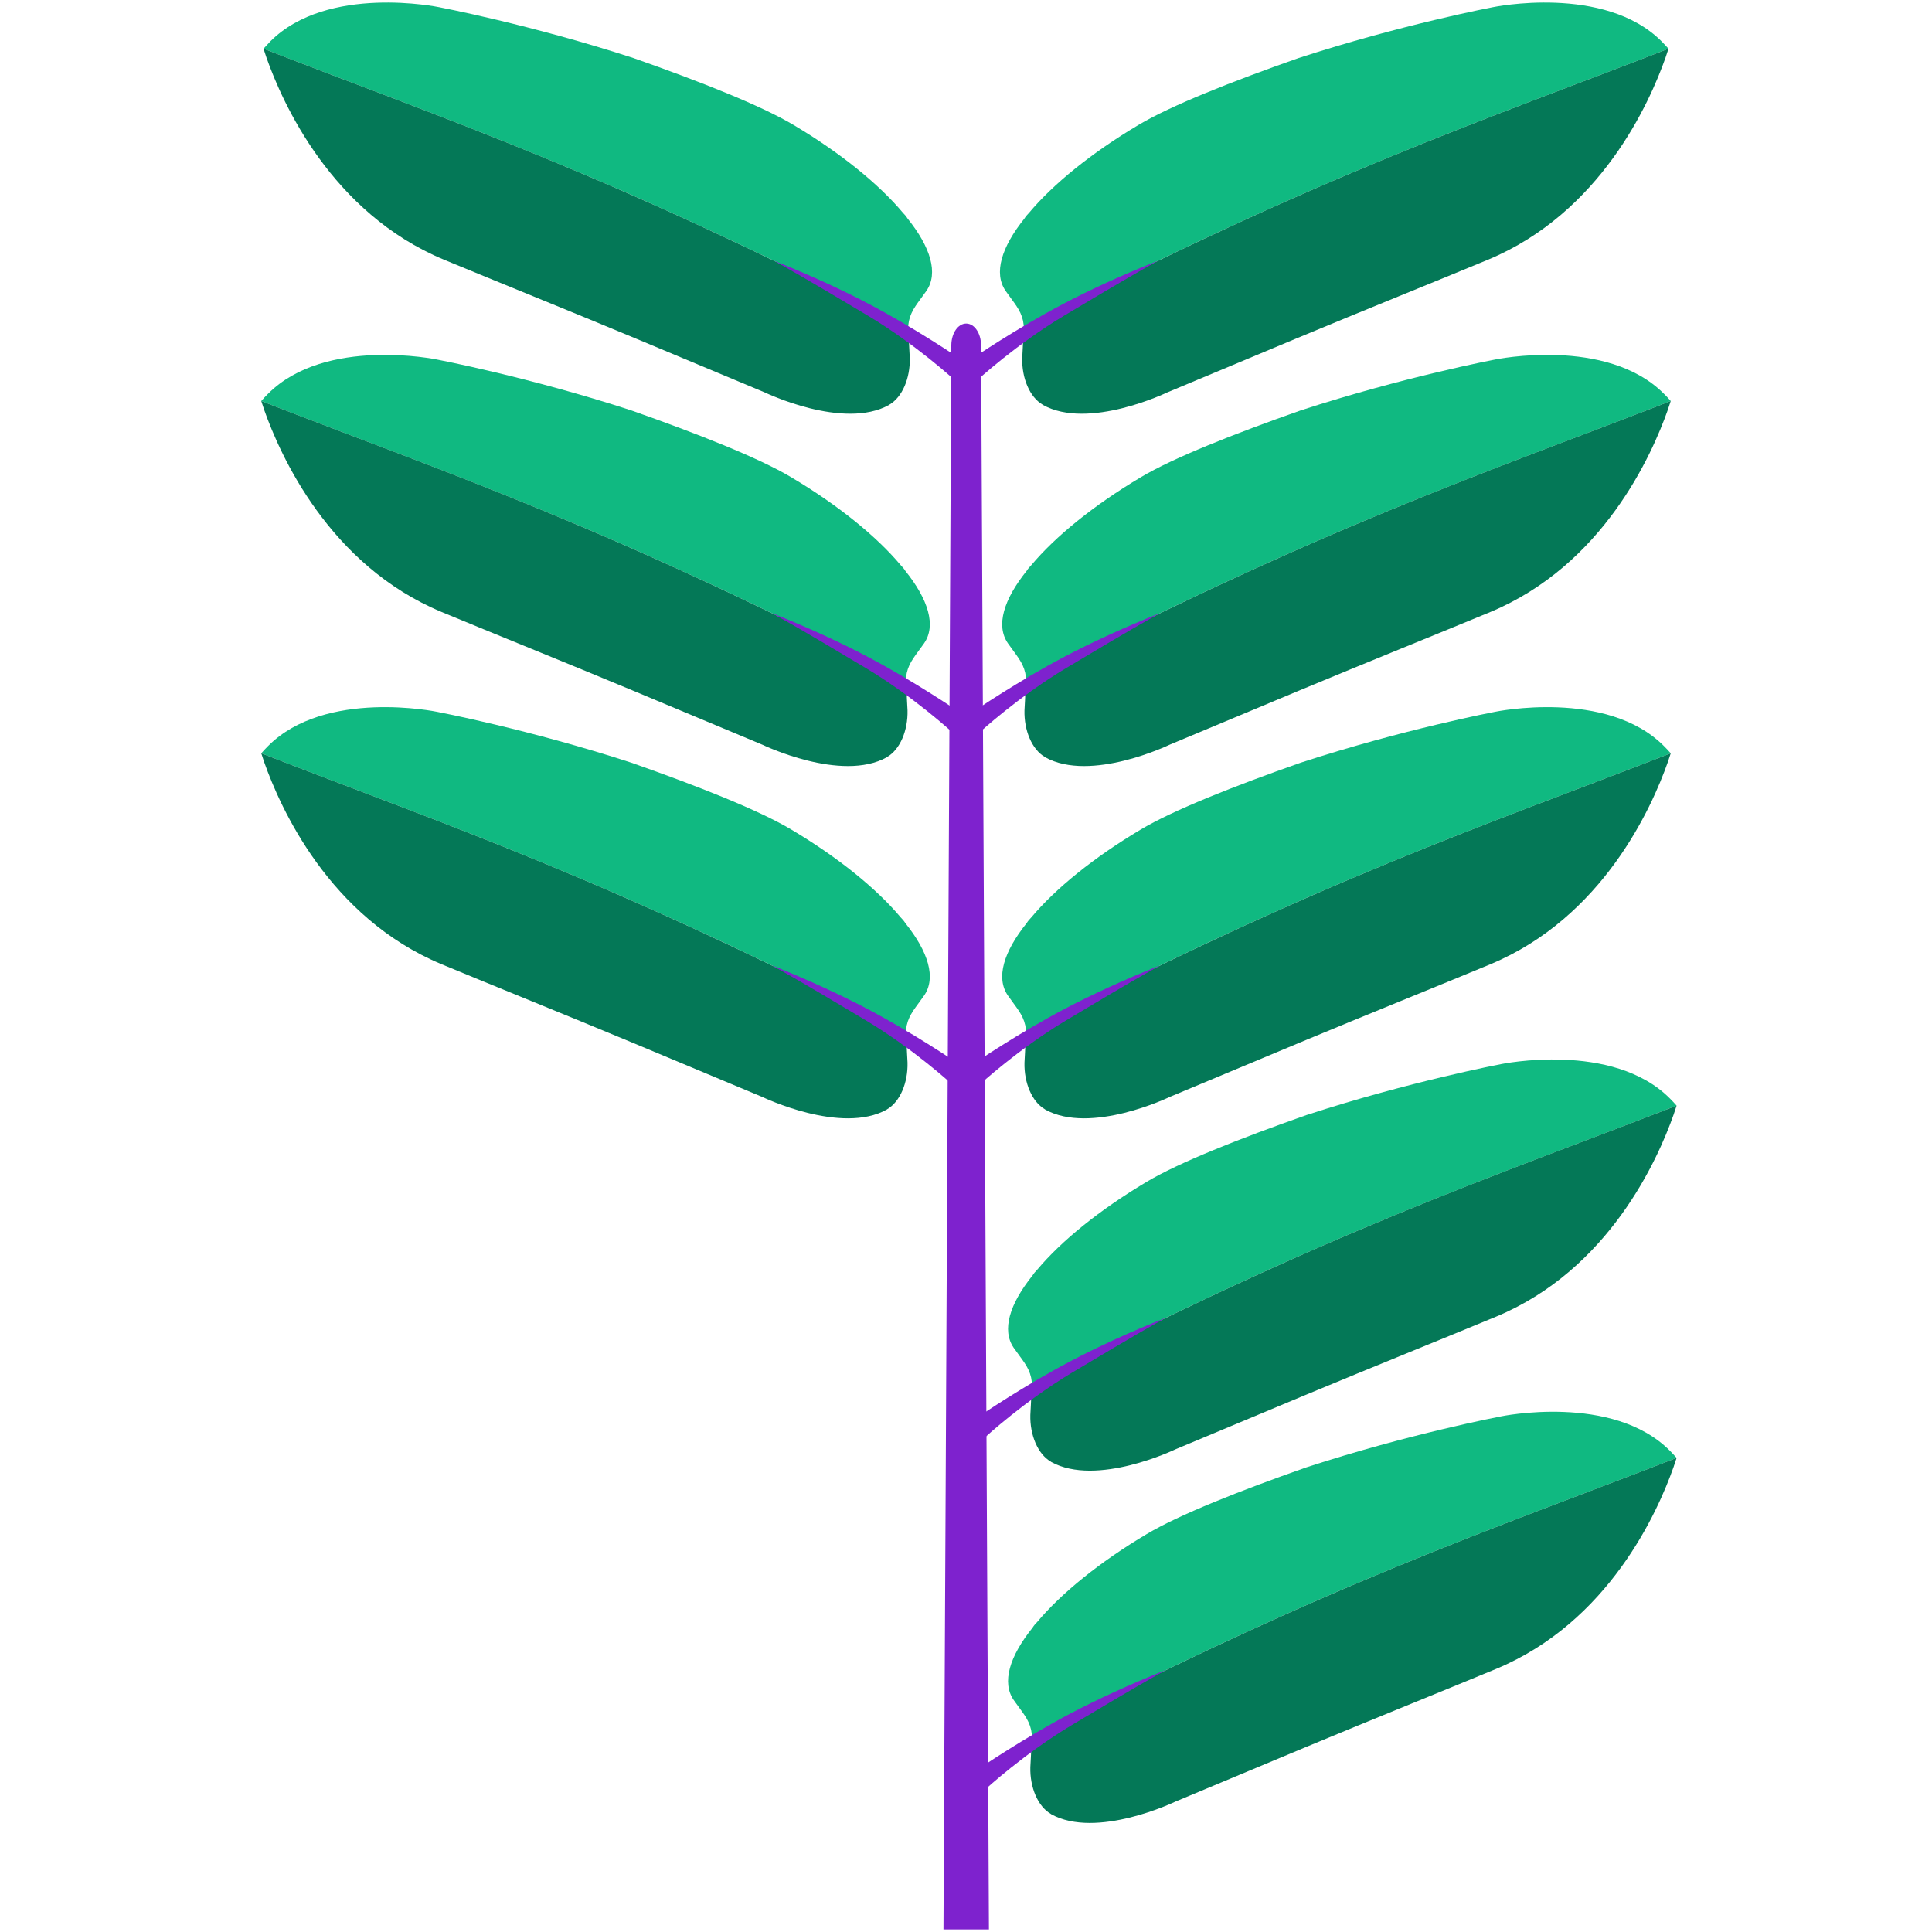
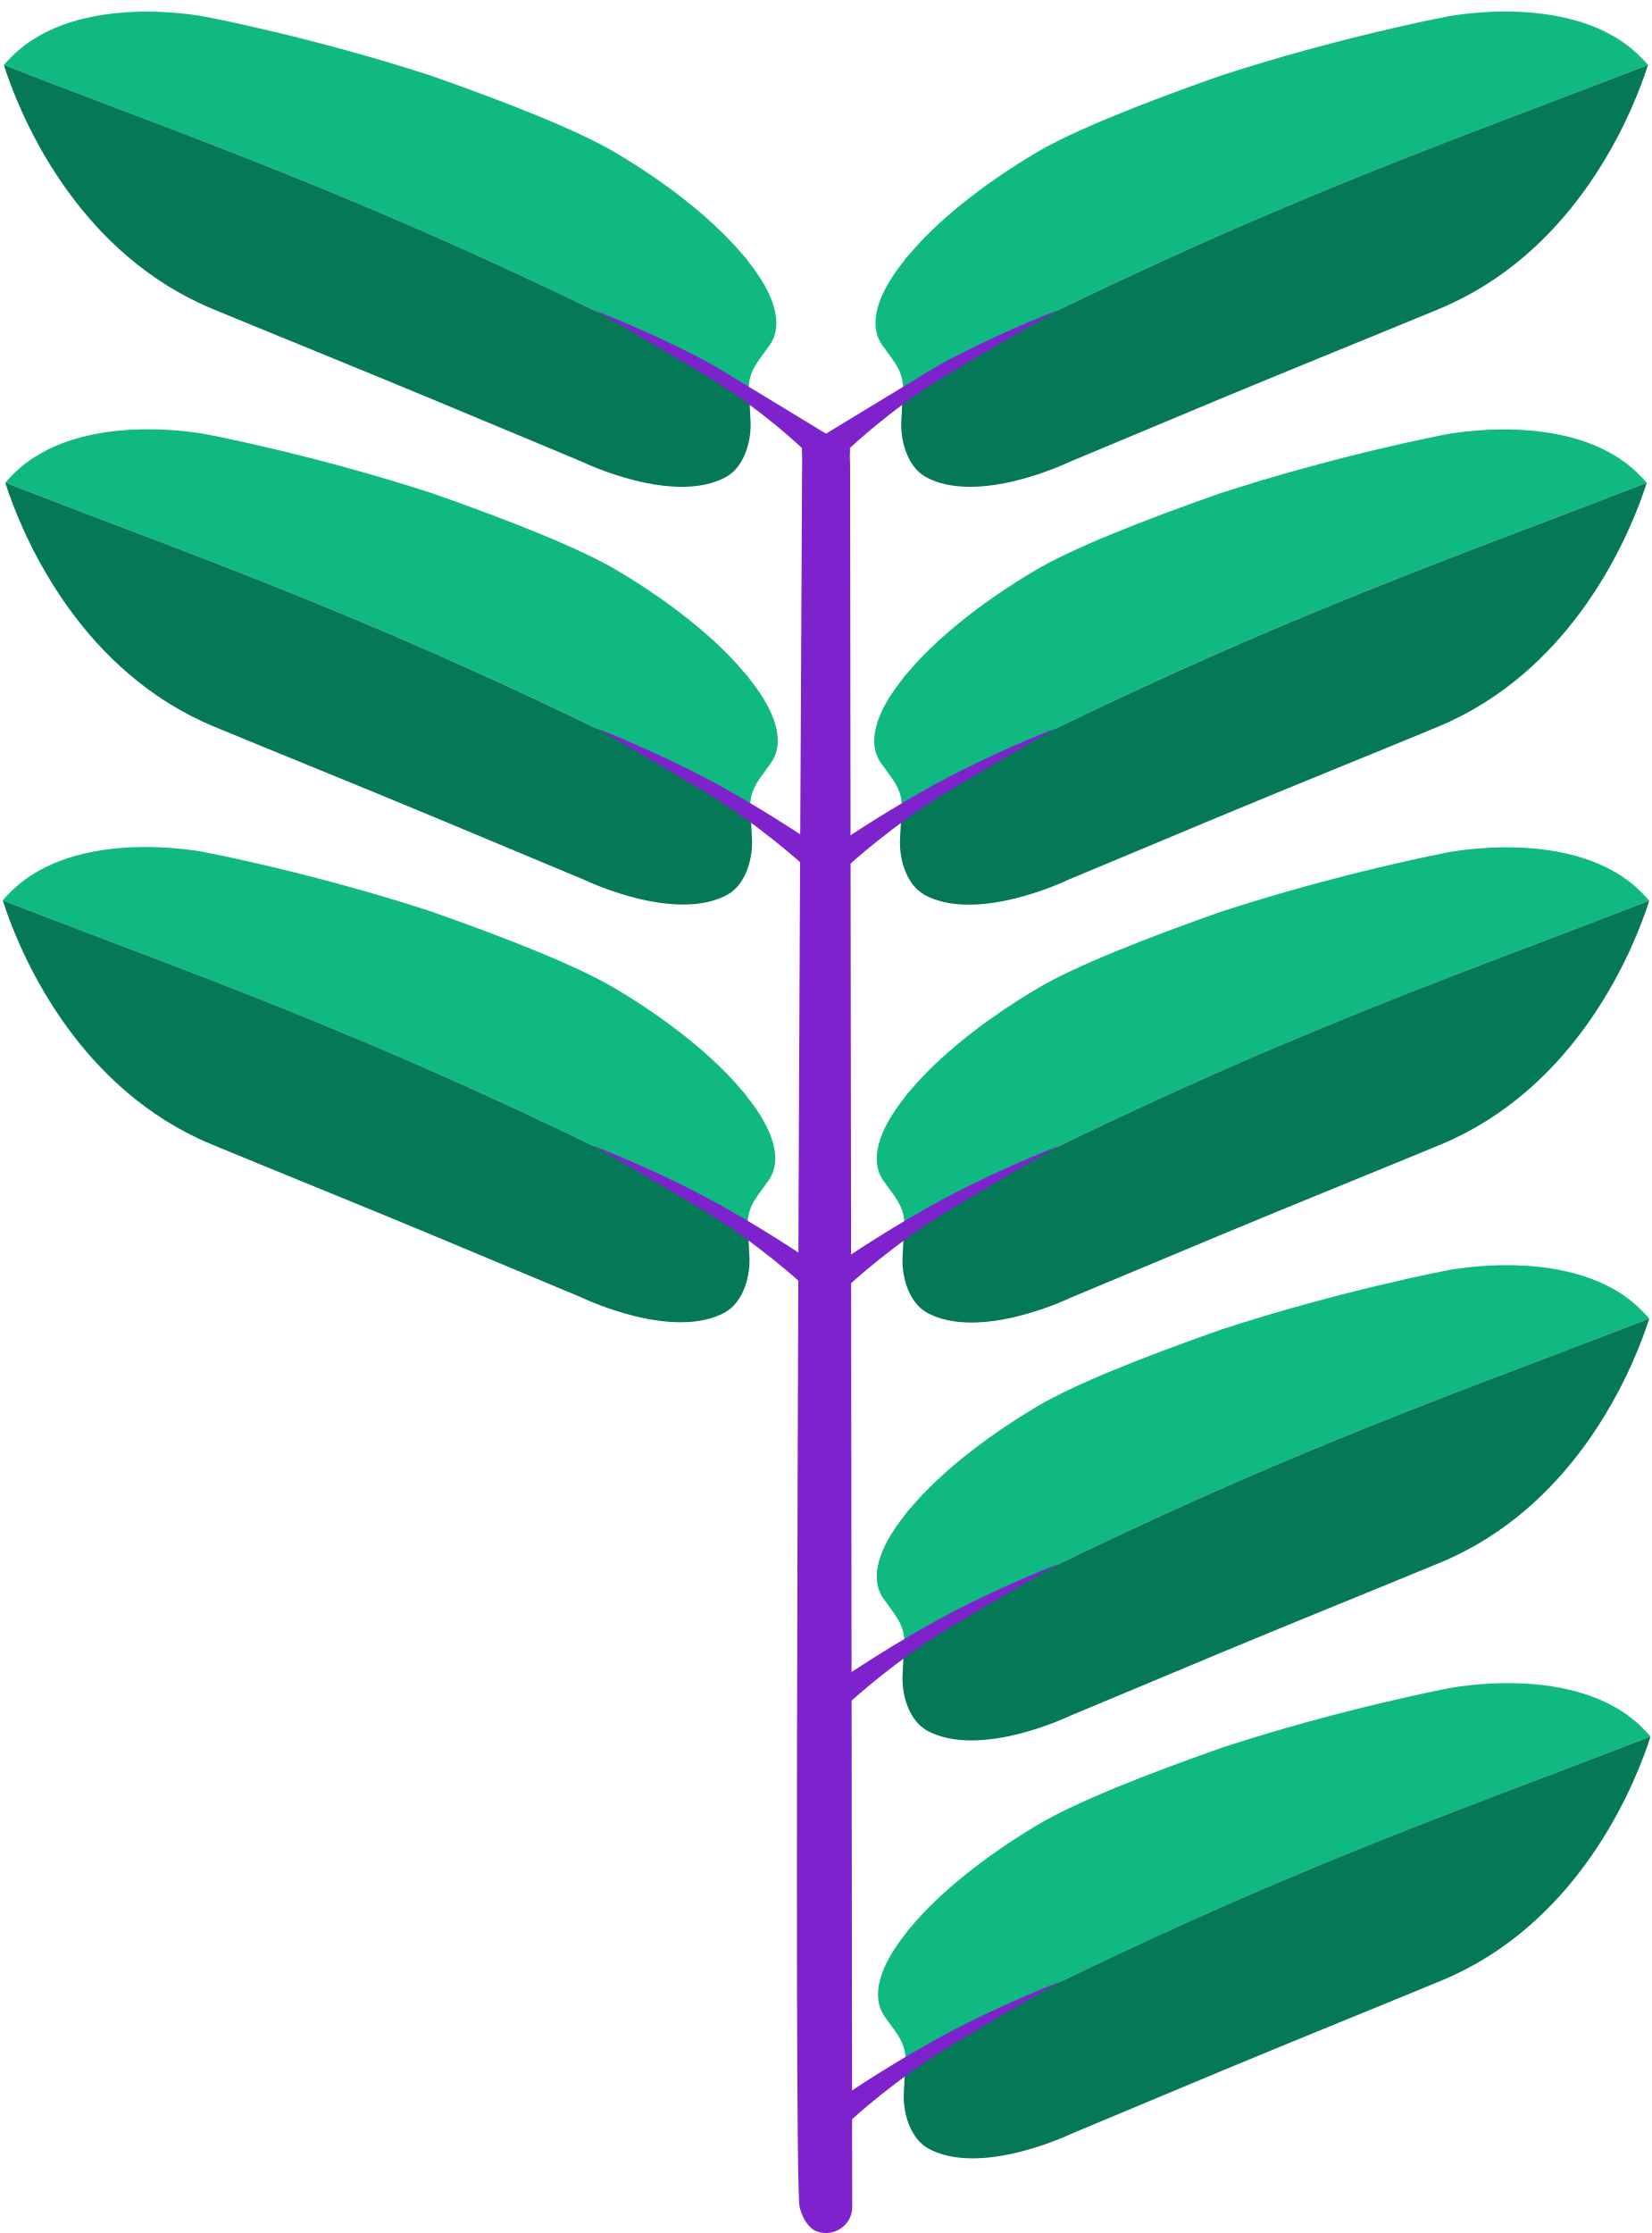
- <svg xmlns="http://www.w3.org/2000/svg" version="1.1" id="Layer_1" x="0px" y="0px" viewBox="0 0 3000 3000" style="enable-background:new 0 0 3000 3000;" xml:space="preserve">
+ <svg xmlns="http://www.w3.org/2000/svg" version="1.1" id="Layer_1" x="0px" y="0px" viewBox="0 0 2220 3000" style="enable-background:new 0 0 2220 3000;" xml:space="preserve">
  <style type="text/css">
- 	.st0{fill:#7e22ce;}
- 	.st1{fill:#10b981;}
- 	.st2{fill:#047857;}
+ 	.st0{fill:#10B981;}
+ 	.st1{fill:#047857;}
+ 	.st2{fill:#7E22CE;}
</style>
  <g>
-     <path class="st0" d="M1535.6,2996H1465l12.2-2460.1c0.2-18.6,10.4-33.5,23.1-33.5c12.7,0,22.9,14.9,23.1,33.5L1535.6,2996z" />
-     <g>
-       <g>
-         <path class="st1" d="M2590.8,75.6c-287.1,111.8-541.1,195-1000.8,433.9c-0.4-4.2-0.8-8.1-1.5-11.6c-3.9-17.3-13.9-27.4-27-46.2     c-18.9-27.4-6.6-67.8,29.3-112.5c1.9-3.1,4.2-5.8,6.9-8.5c37.4-44.7,97.1-93.3,170.3-136.8c50.5-30.1,144.9-67.4,248.2-103.7     c159.5-52,301.7-79,301.7-79s173.4-36.2,262.4,53.2C2583.8,67.9,2587.3,71.8,2590.8,75.6z" />
-         <path class="st2" d="M2590.8,75.6c-1.2,3.9-2.7,8.5-4.6,13.9c-24.7,70.1-100.6,240.9-275.5,313.7     c-81.7,33.9-190.8,77.8-296.4,121.8c-115.6,48.2-201.9,84.4-201.9,84.4s-122.2,59-193.1,19.3c0-0.4-0.4-0.4-0.4-0.4     c-20-11.6-32.4-41.2-31.6-72.4c0.4-8.9,1.2-20.4,1.5-30.1c0.8-7.7,1.2-13.9,1.2-16.2C2049.7,270.6,2303.7,187.4,2590.8,75.6z" />
-         <path class="st0" d="M1650.8,472c-72.8,38.2-141.4,85-141.4,85l7.9,33.5c0,0,60.6-55.8,134.5-100c37.9-22.5,88.2-53,145.8-85.4     C1741.1,427.5,1690.8,450.9,1650.8,472z" />
-       </g>
-       <g>
-         <path class="st1" d="M2594.3,622.7c-287.1,111.8-541.1,195-1000.8,433.9c-0.4-4.2-0.8-8.1-1.5-11.6c-3.9-17.3-13.9-27.4-27-46.2     c-18.9-27.4-6.6-67.8,29.3-112.5c1.9-3.1,4.2-5.8,6.9-8.5c37.4-44.7,97.1-93.3,170.3-136.8c50.5-30.1,144.9-67.4,248.2-103.7     c159.5-52,301.7-79,301.7-79s173.4-36.2,262.4,53.2C2587.4,615,2590.9,618.8,2594.3,622.7z" />
-         <path class="st2" d="M2594.3,622.7c-1.2,3.9-2.7,8.5-4.6,13.9c-24.7,70.1-100.6,240.9-275.5,313.7     c-81.7,33.9-190.8,77.8-296.4,121.8c-115.6,48.2-201.9,84.4-201.9,84.4s-122.2,59-193.1,19.3c0-0.4-0.4-0.4-0.4-0.4     c-20-11.6-32.4-41.2-31.6-72.4c0.4-8.9,1.2-20.4,1.5-30.1c0.8-7.7,1.2-13.9,1.2-16.2C2053.3,817.7,2307.2,734.4,2594.3,622.7z" />
-         <path class="st0" d="M1654.3,1019c-72.8,38.2-141.4,85-141.4,85l7.9,33.5c0,0,60.6-55.8,134.5-100c37.9-22.5,88.2-53,145.8-85.4     C1744.7,974.6,1694.4,997.9,1654.3,1019z" />
-       </g>
-       <g>
-         <path class="st1" d="M2594.3,1169.7c-287.1,111.8-541.1,195-1000.8,433.9c-0.4-4.2-0.8-8.1-1.5-11.6c-3.9-17.3-13.9-27.4-27-46.2     c-18.9-27.4-6.6-67.8,29.3-112.5c1.9-3.1,4.2-5.8,6.9-8.5c37.4-44.7,97.1-93.3,170.3-136.8c50.5-30.1,144.9-67.4,248.2-103.7     c159.5-52,301.7-79,301.7-79s173.4-36.2,262.4,53.2C2587.4,1162,2590.9,1165.9,2594.3,1169.7z" />
-         <path class="st2" d="M2594.3,1169.7c-1.2,3.9-2.7,8.5-4.6,13.9c-24.7,70.1-100.6,240.9-275.5,313.7     c-81.7,33.9-190.8,77.8-296.4,121.8c-115.6,48.2-201.9,84.4-201.9,84.4s-122.2,59-193.1,19.3c0-0.4-0.4-0.4-0.4-0.4     c-20-11.6-32.4-41.2-31.6-72.4c0.4-8.9,1.2-20.4,1.5-30.1c0.8-7.7,1.2-13.9,1.2-16.2C2053.3,1364.7,2307.2,1281.5,2594.3,1169.7z     " />
-         <path class="st0" d="M1654.3,1566c-72.8,38.2-141.4,85-141.4,85l7.9,33.5c0,0,60.6-55.8,134.5-100c37.9-22.5,88.2-53,145.8-85.4     C1744.7,1521.6,1694.4,1545,1654.3,1566z" />
-       </g>
-       <g>
-         <path class="st1" d="M2603.4,1716.8c-287.1,111.8-541.1,195-1000.8,433.9c-0.4-4.2-0.8-8.1-1.5-11.6c-3.9-17.3-13.9-27.4-27-46.2     c-18.9-27.4-6.6-67.8,29.3-112.5c1.9-3.1,4.2-5.8,6.9-8.5c37.4-44.7,97.1-93.3,170.3-136.8c50.5-30.1,144.9-67.4,248.2-103.7     c159.5-52,301.7-79,301.7-79s173.4-36.2,262.4,53.2C2596.4,1709,2599.9,1712.9,2603.4,1716.8z" />
-         <path class="st2" d="M2603.4,1716.8c-1.2,3.9-2.7,8.5-4.6,13.9c-24.7,70.1-100.6,240.9-275.5,313.7     c-81.7,33.9-190.8,77.8-296.4,121.8c-115.6,48.2-201.9,84.4-201.9,84.4s-122.2,59-193.1,19.3c0-0.4-0.4-0.4-0.4-0.4     c-20-11.6-32.4-41.2-31.6-72.4c0.4-8.9,1.2-20.4,1.5-30.1c0.8-7.7,1.2-13.9,1.2-16.2C2062.3,1911.8,2316.3,1828.5,2603.4,1716.8z     " />
-         <path class="st0" d="M1663.4,2113.1c-72.8,38.2-141.4,85-141.4,85l7.9,33.5c0,0,60.6-55.8,134.5-100     c37.9-22.5,88.2-53,145.8-85.4C1753.7,2068.7,1703.4,2092,1663.4,2113.1z" />
-       </g>
-       <g>
-         <path class="st1" d="M2603.4,2263.8c-287.1,111.8-541.1,195-1000.8,433.9c-0.4-4.2-0.8-8.1-1.5-11.6c-3.9-17.3-13.9-27.4-27-46.2     c-18.9-27.4-6.6-67.8,29.3-112.5c1.9-3.1,4.2-5.8,6.9-8.5c37.4-44.7,97.1-93.3,170.3-136.8c50.5-30.1,144.9-67.4,248.2-103.7     c159.5-52,301.7-79,301.7-79s173.4-36.2,262.4,53.2C2596.4,2256.1,2599.9,2259.9,2603.4,2263.8z" />
-         <path class="st2" d="M2603.4,2263.8c-1.2,3.9-2.7,8.5-4.6,13.9c-24.7,70.1-100.6,240.9-275.5,313.7     c-81.7,33.9-190.8,77.8-296.4,121.8c-115.6,48.2-201.9,84.4-201.9,84.4s-122.2,59-193.1,19.3c0-0.4-0.4-0.4-0.4-0.4     c-20-11.6-32.4-41.2-31.6-72.4c0.4-8.9,1.2-20.4,1.5-30.1c0.8-7.7,1.2-13.9,1.2-16.2C2062.3,2458.8,2316.3,2375.6,2603.4,2263.8z     " />
-         <path class="st0" d="M1663.4,2660.1c-72.8,38.2-141.4,85-141.4,85l7.9,33.5c0,0,60.6-55.8,134.5-100     c37.9-22.5,88.2-53,145.8-85.4C1753.7,2615.7,1703.4,2639.1,1663.4,2660.1z" />
-       </g>
-     </g>
-     <g>
-       <path class="st1" d="M409.2,75.6c287.1,111.8,541.1,195,1000.8,433.9c0.4-4.2,0.8-8.1,1.5-11.6c3.9-17.3,13.9-27.4,27-46.2    c18.9-27.4,6.6-67.8-29.3-112.5c-1.9-3.1-4.2-5.8-6.9-8.5c-37.4-44.7-97.1-93.3-170.3-136.8c-50.5-30.1-144.9-67.4-248.2-103.7    c-159.5-52-301.7-79-301.7-79S508.6-25,419.6,64.4C416.2,67.9,412.7,71.8,409.2,75.6z" />
-       <path class="st2" d="M409.2,75.6c1.2,3.9,2.7,8.5,4.6,13.9c24.7,70.1,100.6,240.9,275.5,313.7C771.1,437.1,880.1,481,985.7,525    c115.6,48.2,201.9,84.4,201.9,84.4s122.2,59,193.1,19.3c0-0.4,0.4-0.4,0.4-0.4c20-11.6,32.4-41.2,31.6-72.4    c-0.4-8.9-1.2-20.4-1.5-30.1c-0.8-7.7-1.2-13.9-1.2-16.2C950.3,270.6,696.3,187.4,409.2,75.6z" />
-       <path class="st0" d="M1349.2,472c72.8,38.2,141.4,85,141.4,85l-7.9,33.5c0,0-60.6-55.8-134.5-100c-37.9-22.5-88.2-53-145.8-85.4    C1258.9,427.5,1309.2,450.9,1349.2,472z" />
-     </g>
-     <g>
-       <path class="st1" d="M405.7,622.7c287.1,111.8,541.1,195,1000.8,433.9c0.4-4.2,0.8-8.1,1.5-11.6c3.9-17.3,13.9-27.4,27-46.2    c18.9-27.4,6.6-67.8-29.3-112.5c-1.9-3.1-4.2-5.8-6.9-8.5c-37.4-44.7-97.1-93.3-170.3-136.8c-50.5-30.1-144.9-67.4-248.2-103.7    c-159.5-52-301.7-79-301.7-79s-173.4-36.2-262.4,53.2C412.6,615,409.1,618.8,405.7,622.7z" />
-       <path class="st2" d="M405.7,622.7c1.2,3.9,2.7,8.5,4.6,13.9c24.7,70.1,100.6,240.9,275.5,313.7c81.7,33.9,190.8,77.8,296.4,121.8    c115.6,48.2,201.9,84.4,201.9,84.4s122.2,59,193.1,19.3c0-0.4,0.4-0.4,0.4-0.4c20-11.6,32.4-41.2,31.6-72.4    c-0.4-8.9-1.2-20.4-1.5-30.1c-0.8-7.7-1.2-13.9-1.2-16.2C946.7,817.7,692.8,734.4,405.7,622.7z" />
-       <path class="st0" d="M1345.7,1019c72.8,38.2,141.4,85,141.4,85l-7.9,33.5c0,0-60.6-55.8-134.5-100c-37.9-22.5-88.2-53-145.8-85.4    C1255.3,974.6,1305.6,997.9,1345.7,1019z" />
-     </g>
-     <g>
-       <path class="st1" d="M405.7,1169.7c287.1,111.8,541.1,195,1000.8,433.9c0.4-4.2,0.8-8.1,1.5-11.6c3.9-17.3,13.9-27.4,27-46.2    c18.9-27.4,6.6-67.8-29.3-112.5c-1.9-3.1-4.2-5.8-6.9-8.5c-37.4-44.7-97.1-93.3-170.3-136.8c-50.5-30.1-144.9-67.4-248.2-103.7    c-159.5-52-301.7-79-301.7-79s-173.4-36.2-262.4,53.2C412.6,1162,409.1,1165.9,405.7,1169.7z" />
-       <path class="st2" d="M405.7,1169.7c1.2,3.9,2.7,8.5,4.6,13.9c24.7,70.1,100.6,240.9,275.5,313.7c81.7,33.9,190.8,77.8,296.4,121.8    c115.6,48.2,201.9,84.4,201.9,84.4s122.2,59,193.1,19.3c0-0.4,0.4-0.4,0.4-0.4c20-11.6,32.4-41.2,31.6-72.4    c-0.4-8.9-1.2-20.4-1.5-30.1c-0.8-7.7-1.2-13.9-1.2-16.2C946.7,1364.7,692.8,1281.5,405.7,1169.7z" />
-       <path class="st0" d="M1345.7,1566c72.8,38.2,141.4,85,141.4,85l-7.9,33.5c0,0-60.6-55.8-134.5-100c-37.9-22.5-88.2-53-145.8-85.4    C1255.3,1521.6,1305.6,1545,1345.7,1566z" />
-     </g>
+     <path class="st0" d="M2216.3,1771.4c-287.1,111.8-541.1,195-1000.8,433.9c-0.4-4.2-0.8-8.1-1.5-11.6c-3.9-17.3-13.9-27.4-27-46.2   c-18.9-27.4-6.6-67.8,29.3-112.5c1.9-3.1,4.2-5.8,6.9-8.5c37.4-44.7,97.1-93.3,170.3-136.8c50.5-30.1,144.9-67.4,248.2-103.7   c159.5-52,301.7-79,301.7-79s173.4-36.2,262.4,53.2C2209.3,1763.6,2212.8,1767.5,2216.3,1771.4z" />
+     <path class="st1" d="M2216.3,1771.4c-1.2,3.9-2.7,8.5-4.6,13.9c-24.7,70.1-100.6,240.9-275.5,313.7   c-81.7,33.9-190.8,77.8-296.4,121.8c-115.6,48.2-201.9,84.4-201.9,84.4s-122.2,59-193.1,19.3c0-0.4-0.4-0.4-0.4-0.4   c-20-11.6-32.4-41.2-31.6-72.4c0.4-8.9,1.2-20.4,1.5-30.1c0.8-7.7,1.2-13.9,1.2-16.2C1675.2,1966.4,1929.2,1883.1,2216.3,1771.4z" />
+     <path class="st2" d="M1276.3,2167.7c-72.8,38.2-141.4,85-141.4,85l7.9,33.5c0,0,60.6-55.8,134.5-100c37.9-22.5,88.2-53,145.8-85.4   C1366.6,2123.3,1316.3,2146.6,1276.3,2167.7z" />
+   </g>
+   <g>
+     <path class="st0" d="M2218,2332.9c-287.1,111.8-541.1,195-1000.8,433.9c-0.4-4.2-0.8-8.1-1.5-11.6c-3.9-17.3-13.9-27.4-27-46.2   c-18.9-27.4-6.6-67.8,29.3-112.5c1.9-3.1,4.2-5.8,6.9-8.5c37.4-44.7,97.1-93.3,170.3-136.8c50.5-30.1,144.9-67.4,248.2-103.7   c159.5-52,301.7-79,301.7-79s173.4-36.2,262.4,53.2C2211,2325.2,2214.5,2329,2218,2332.9z" />
+     <path class="st1" d="M2218,2332.9c-1.2,3.9-2.7,8.5-4.6,13.9c-24.7,70.1-100.6,240.9-275.5,313.7   c-81.7,33.9-190.8,77.8-296.4,121.8c-115.6,48.2-201.9,84.4-201.9,84.4s-122.2,59-193.1,19.3c0-0.4-0.4-0.4-0.4-0.4   c-20-11.6-32.4-41.2-31.6-72.4c0.4-8.9,1.2-20.4,1.5-30.1c0.8-7.7,1.2-13.9,1.2-16.2C1676.9,2527.8,1930.9,2444.6,2218,2332.9z" />
+     <path class="st2" d="M1278,2729.1c-72.8,38.2-141.4,85-141.4,85l7.9,33.5c0,0,60.6-55.8,134.5-100c37.9-22.5,88.2-53,145.8-85.4   C1368.3,2684.7,1318,2708.1,1278,2729.1z" />
+   </g>
+   <g>
+     <path class="st0" d="M2202.4,637.4c-89-89.4-262.4-53.2-262.4-53.2s-142.2,27-301.7,79c-103.3,36.3-197.7,73.6-248.2,103.7   c-73.2,43.5-132.9,92.1-170.3,136.8c-2.7,2.7-5,5.4-6.9,8.5c-35.9,44.7-48.2,85.1-29.3,112.5c13.1,18.8,23.1,28.9,27,46.2   c0.7,3.5,1.1,7.4,1.5,11.6c459.7-238.9,713.7-322.1,1000.8-433.9C2209.5,644.8,2206,640.9,2202.4,637.4z" />
+     <path class="st1" d="M1212.1,1082.6c0,2.3-0.4,8.5-1.2,16.2c-0.3,9.7-1.1,21.2-1.5,30.1c-0.8,31.2,11.6,60.8,31.6,72.4   c0,0,0.4,0,0.4,0.4c70.9,39.7,193.1-19.3,193.1-19.3s86.3-36.2,201.9-84.4c105.6-44,214.7-87.9,296.4-121.8   c174.9-72.8,250.8-243.6,275.5-313.7c1.9-5.4,3.4-10,4.6-13.9C1925.8,760.4,1671.9,843.6,1212.1,1082.6z" />
+     <path class="st2" d="M1419.7,978c-57.6,32.4-107.9,62.9-145.8,85.4c-73.9,44.2-134.5,100-134.5,100l-7.9-33.5   c0,0,68.6-46.8,141.4-85C1313,1023.9,1363.3,1000.5,1419.7,978z" />
+   </g>
+   <g>
+     <path class="st0" d="M2216.3,1210c-287.1,111.8-541.1,195-1000.8,433.9c-0.4-4.2-0.8-8.1-1.5-11.6c-3.9-17.3-13.9-27.4-27-46.2   c-18.9-27.4-6.6-67.8,29.3-112.5c1.9-3.1,4.2-5.8,6.9-8.5c37.4-44.7,97.1-93.3,170.3-136.8c50.5-30.1,144.9-67.4,248.2-103.7   c159.5-52,301.7-79,301.7-79s173.4-36.2,262.4,53.2C2209.3,1202.2,2212.8,1206.1,2216.3,1210z" />
+     <path class="st1" d="M2216.3,1210c-1.2,3.9-2.7,8.5-4.6,13.9c-24.7,70.1-100.6,240.9-275.5,313.7   c-81.7,33.9-190.8,77.8-296.4,121.8c-115.6,48.2-201.9,84.4-201.9,84.4s-122.2,59-193.1,19.3c0-0.4-0.4-0.4-0.4-0.4   c-20-11.6-32.4-41.2-31.6-72.4c0.4-8.9,1.2-20.4,1.5-30.1c0.8-7.7,1.2-13.9,1.2-16.2C1675.2,1405,1929.2,1321.7,2216.3,1210z" />
+     <path class="st2" d="M1276.3,1606.3c-72.8,38.2-141.4,85-141.4,85l7.9,33.5c0,0,60.6-55.8,134.5-100c37.9-22.5,88.2-53,145.8-85.4   C1366.6,1561.9,1316.3,1585.2,1276.3,1606.3z" />
+   </g>
+   <g>
+     <path class="st0" d="M14.2,1198.4c89-89.4,262.4-53.2,262.4-53.2s142.2,27,301.7,79c103.3,36.3,197.7,73.6,248.2,103.7   c73.2,43.5,132.9,92.1,170.3,136.8c2.7,2.7,5,5.4,6.9,8.5c35.9,44.7,48.2,85.1,29.3,112.5c-13.1,18.8-23.1,28.9-27,46.2   c-0.7,3.5-1.1,7.4-1.5,11.6C544.8,1404.6,290.8,1321.4,3.7,1209.6C7.2,1205.7,10.7,1201.8,14.2,1198.4z" />
+     <path class="st1" d="M1004.5,1643.6c0,2.3,0.4,8.5,1.2,16.2c0.3,9.7,1.1,21.2,1.5,30.1c0.8,31.2-11.6,60.8-31.6,72.4   c0,0-0.4,0-0.4,0.4c-70.9,39.7-193.1-19.3-193.1-19.3s-86.3-36.2-201.9-84.4c-105.6-44-214.7-87.9-296.4-121.8   C108.9,1464.4,33,1293.6,8.3,1223.5c-1.9-5.4-3.4-10-4.6-13.9C290.8,1321.3,544.8,1404.6,1004.5,1643.6z" />
+     <path class="st2" d="M796.9,1539c57.6,32.4,107.9,62.9,145.8,85.4c73.9,44.2,134.5,100,134.5,100l7.9-33.5c0,0-68.6-46.8-141.4-85   C903.7,1584.8,853.4,1561.5,796.9,1539z" />
+   </g>
+   <g>
+     <path class="st0" d="M7.1,648.4c287.1,111.8,541.1,195,1000.8,433.9c0.4-4.2,0.8-8.1,1.5-11.6c3.9-17.3,13.9-27.4,27-46.2   c18.9-27.4,6.6-67.8-29.3-112.5c-1.9-3.1-4.2-5.8-6.9-8.5c-37.4-44.7-97.1-93.3-170.3-136.8C779.4,736.6,685,699.3,581.7,663   C422.2,611,280,584,280,584s-173.4-36.2-262.4,53.2C14,640.7,10.5,644.6,7.1,648.4z" />
+     <path class="st1" d="M7.1,648.4c1.2,3.9,2.7,8.5,4.6,13.9C36.4,732.4,112.3,903.2,287.2,976c81.7,33.9,190.8,77.8,296.4,121.8   c115.6,48.2,201.9,84.4,201.9,84.4s122.2,59,193.1,19.3c0-0.4,0.4-0.4,0.4-0.4c20-11.6,32.4-41.2,31.6-72.4   c-0.4-8.9-1.2-20.4-1.5-30.1c-0.8-7.7-1.2-13.9-1.2-16.2C548.1,843.4,294.2,760.2,7.1,648.4z" />
+     <path class="st2" d="M947.1,1044.7c72.8,38.2,141.4,85,141.4,85l-7.9,33.5c0,0-60.6-55.8-134.5-100c-37.9-22.5-88.2-53-145.8-85.4   C856.7,1000.3,907,1023.7,947.1,1044.7z" />
+   </g>
+   <path class="st2" d="M1142.4,630.2l-0.2-12.8l-0.1-3.1l-0.1-1l-0.1-11.4c-11.4,2.2-22.3,4.3-32.2,6.2c-9.8-1.9-20.5-3.9-31.7-6.1  c-3.1,574.1-12.1,2328.1-3.4,2363.3c6.2,24.9,20.5,31.5,20.5,31.5c4.5,2.1,9.5,3.2,14.8,3.2c19.5,0,35.3-15.5,35.3-34.7  C1144.2,2186.9,1143.3,1408.6,1142.4,630.2z" />
+   <g>
+     <path class="st0" d="M5.2,87.3c287.1,111.8,541.1,195,1000.8,433.9c0.4-4.2,0.8-8.1,1.5-11.6c3.9-17.3,13.9-27.4,27-46.2   c18.9-27.4,6.6-67.8-29.3-112.5c-1.9-3.1-4.2-5.8-6.9-8.5c-37.4-44.7-97.1-93.3-170.3-136.8c-50.5-30.1-144.9-67.4-248.2-103.7   c-159.5-52-301.7-79-301.7-79S104.7-13.3,15.7,76.1C12.1,79.6,8.6,83.4,5.2,87.3z" />
+     <path class="st1" d="M5.2,87.3c1.2,3.9,2.7,8.5,4.6,13.9c24.7,70.1,100.6,240.9,275.5,313.7c81.7,33.9,190.8,77.8,296.4,121.8   C697.3,584.8,783.6,621,783.6,621s122.2,59,193.1,19.3c0-0.4,0.4-0.4,0.4-0.4c20-11.6,32.4-41.2,31.6-72.4   c-0.4-8.9-1.2-20.4-1.5-30.1c-0.8-7.7-1.2-13.9-1.2-16.2C546.2,282.3,292.3,199,5.2,87.3z" />
+     <path class="st2" d="M945.2,483.4c13.4,7,25.9,14.8,141.4,85c12.5,7.6,43,26.1,55.2,33.6c0,2.8,0.1,5.6,0.1,8.4   c-10.8-0.7-21.5-1.5-32.3-2.2c-10.6-2-21.1-4-31.7-6.1c-14.5-13.4-27.7-24.6-38.8-33.6c-26.3-21.4-47.2-35.9-53.2-40   c-13-8.9-26.6-17.6-41.8-26.6c-37.9-22.5-88.2-53-145.8-85.4C854.8,439,905.1,462.3,945.2,483.4z" />
+   </g>
+   <g>
+     <path class="st0" d="M2214.6,87.2c-287.1,111.8-541.1,195-1000.8,433.9c-0.4-4.2-0.8-8.1-1.5-11.6c-3.9-17.3-13.9-27.4-27-46.2   c-18.9-27.4-6.6-67.8,29.3-112.5c1.9-3.1,4.2-5.8,6.9-8.5c37.4-44.7,97.1-93.3,170.3-136.8c50.5-30.1,144.9-67.4,248.2-103.7   c159.5-52,301.7-79,301.7-79s173.4-36.2,262.4,53.2C2207.7,79.5,2211.2,83.3,2214.6,87.2z" />
+     <path class="st1" d="M2214.6,87.2c-1.2,3.9-2.7,8.5-4.6,13.9c-24.7,70.1-100.6,240.9-275.5,313.7   c-81.7,33.9-190.8,77.8-296.4,121.8c-115.6,48.2-201.9,84.4-201.9,84.4s-122.2,59-193.1,19.3c0-0.4-0.4-0.4-0.4-0.4   c-20-11.6-32.4-41.2-31.6-72.4c0.4-8.9,1.2-20.4,1.5-30.1c0.8-7.7,1.2-13.9,1.2-16.2C1673.6,282.2,1927.5,198.9,2214.6,87.2z" />
+     <path class="st2" d="M1274.6,483.5c-13.4,7-25.9,14.8-141.4,85c-12.5,7.6-43,26.1-55.2,33.6c0,2.8-0.1,5.6-0.1,8.4   c10.6-0.8,21.2-1.5,31.8-2.3c10.7-2.1,21.4-4.1,32.2-6.2c9.2-8.4,22.4-20.2,38.8-33.4c31.7-25.7,59-45.2,95-66.6   c37.9-22.5,88.2-53,145.8-85.4C1365,439.1,1314.7,462.4,1274.6,483.5z" />
  </g>
</svg>
